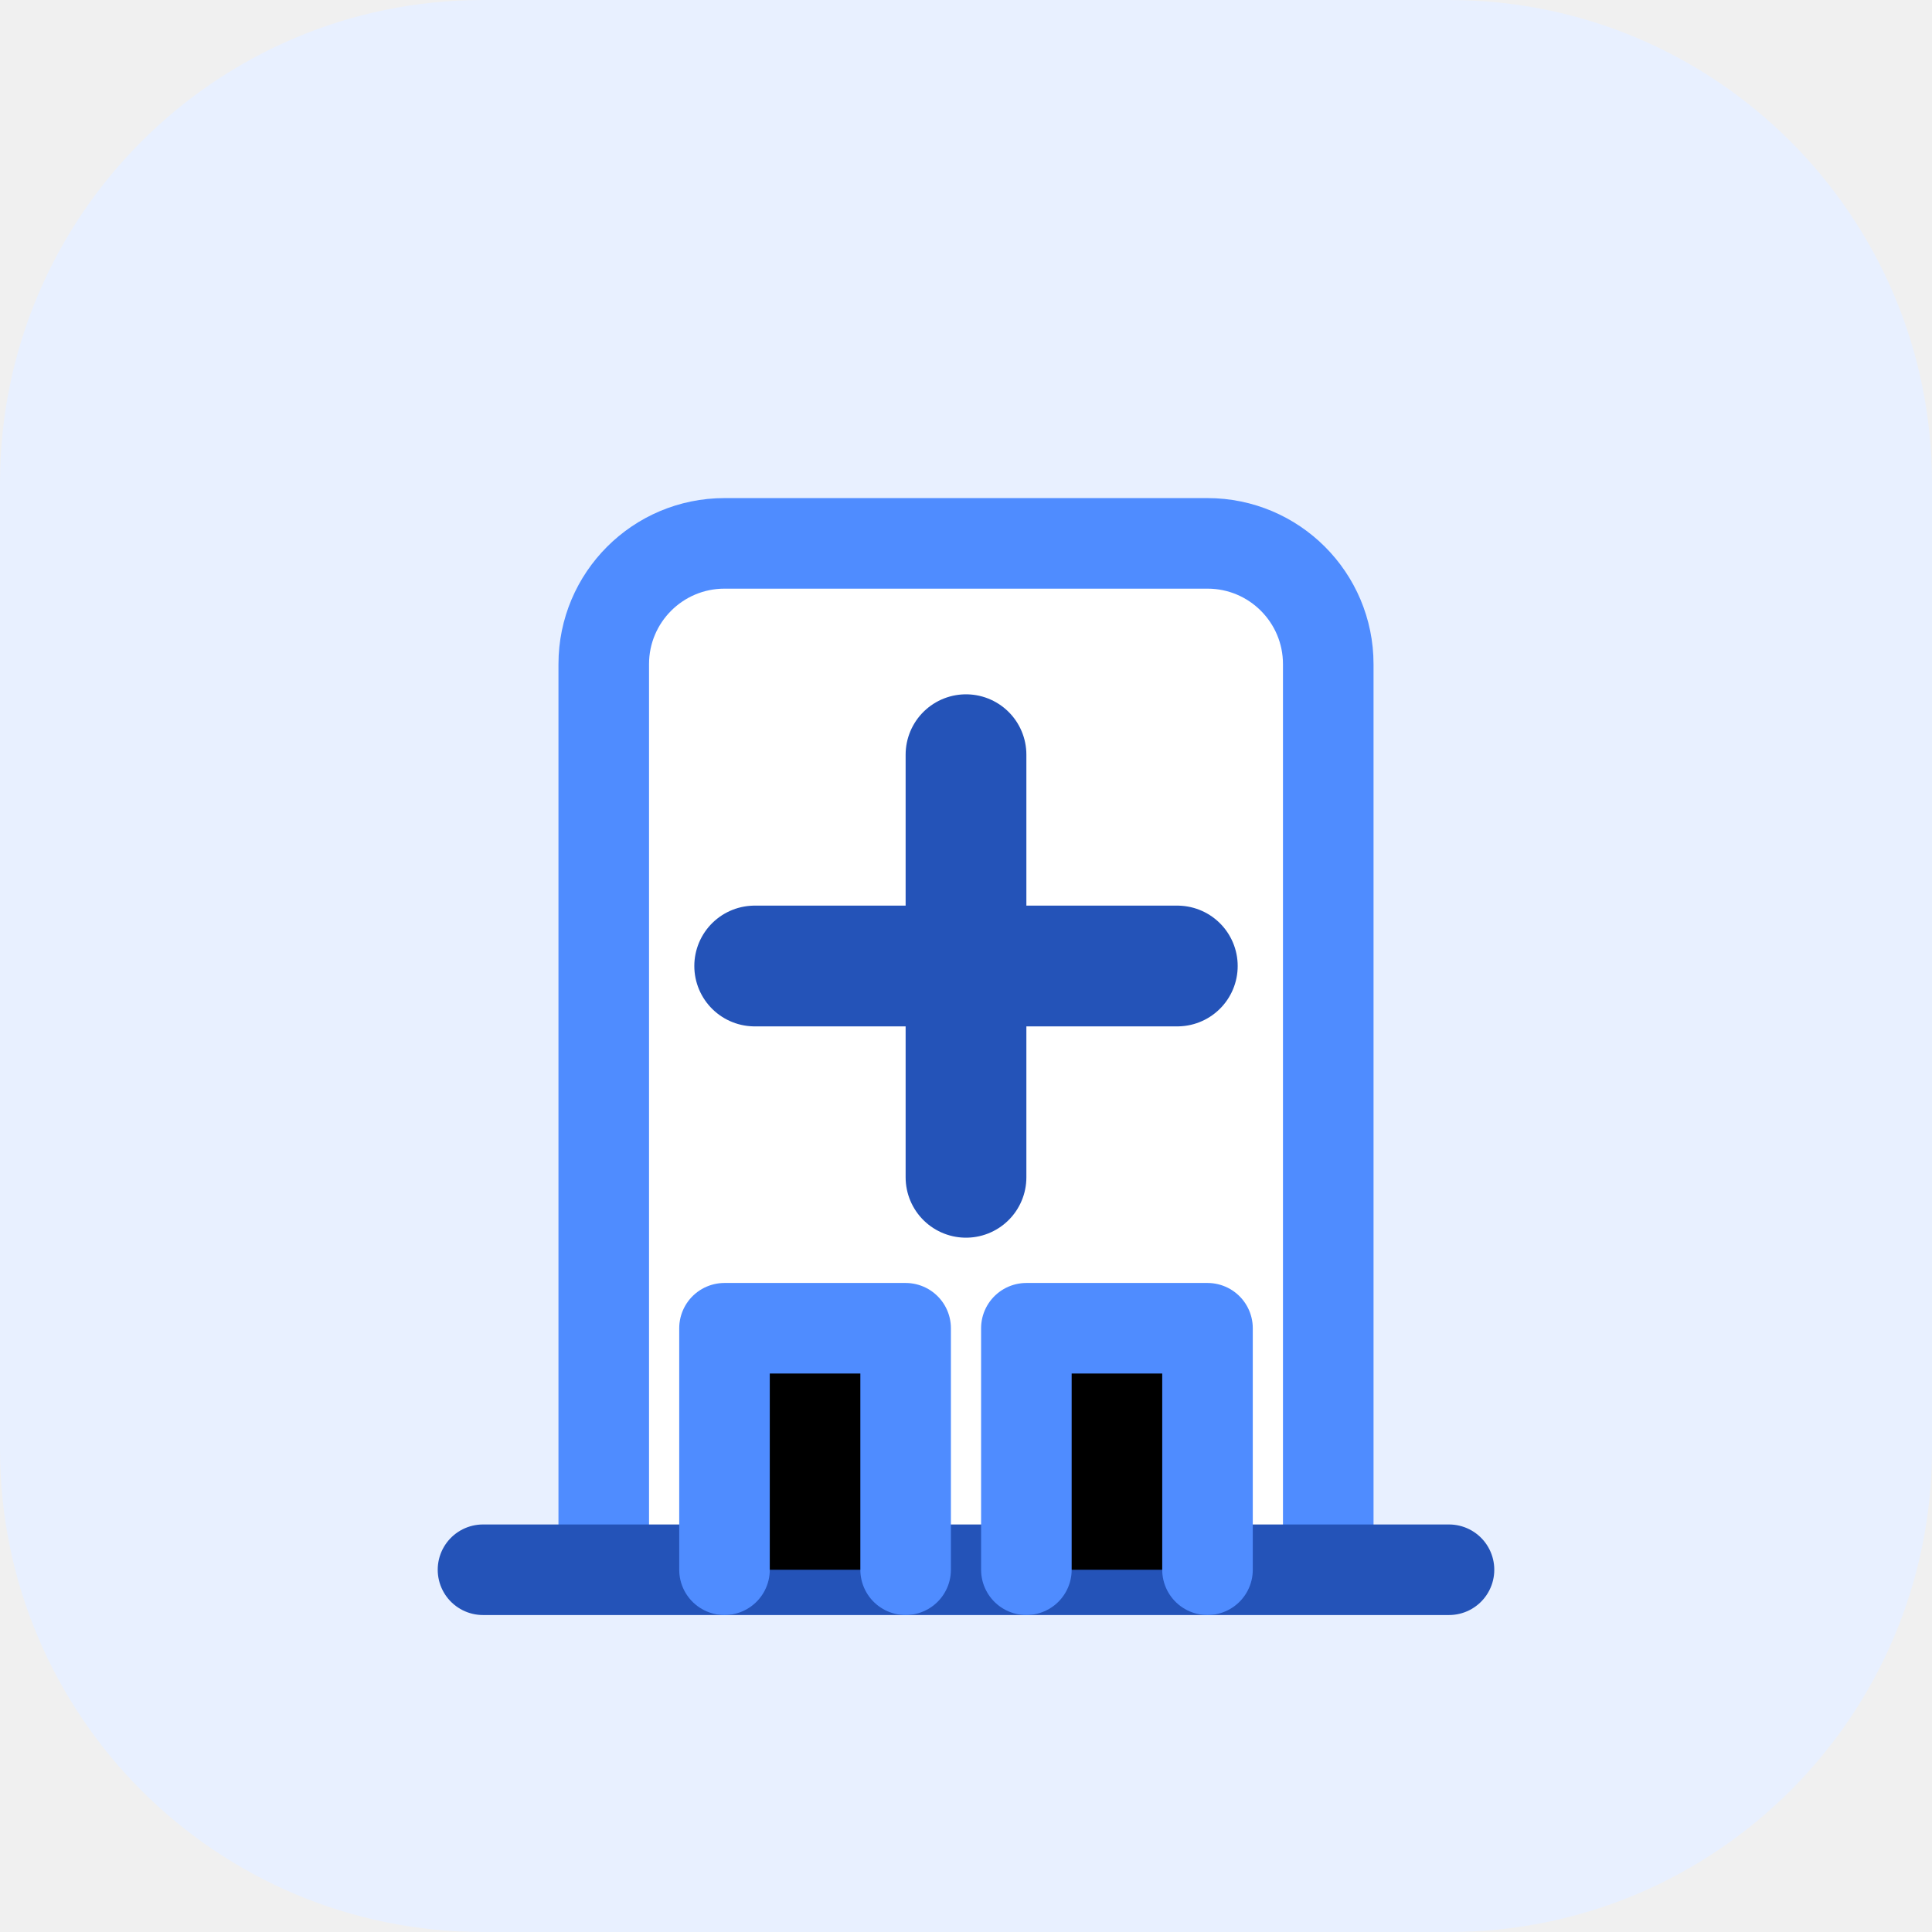
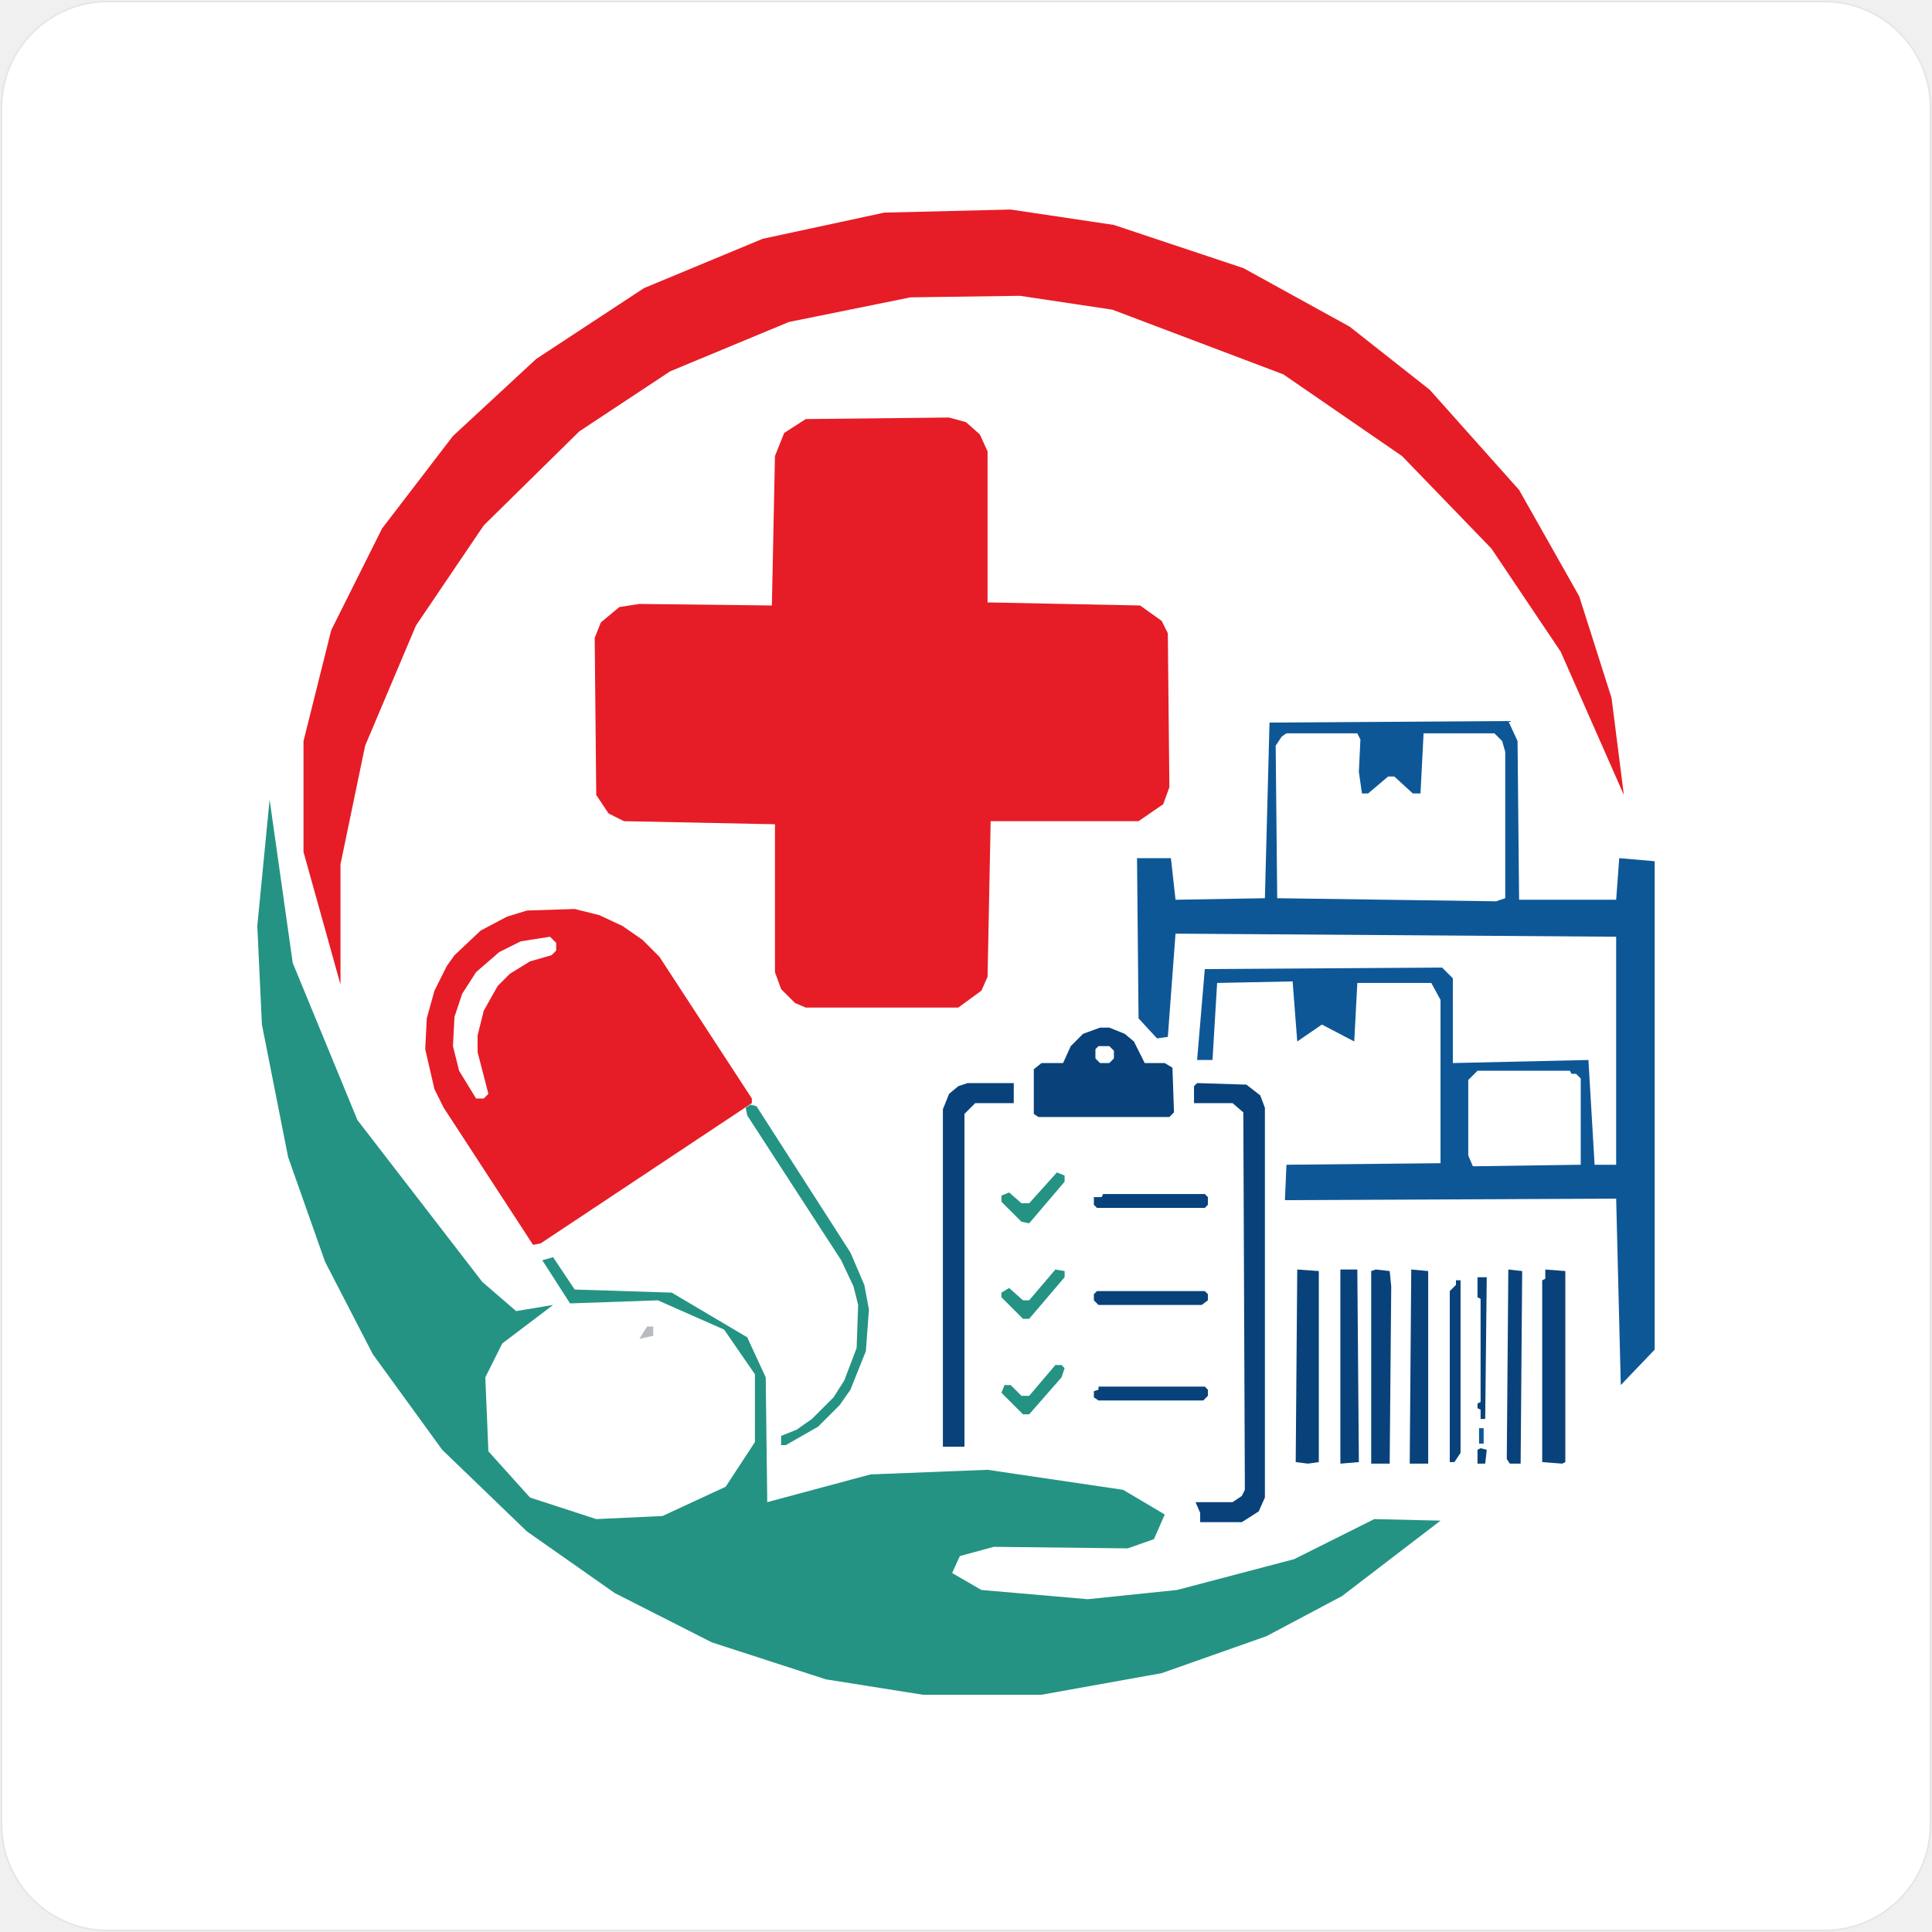
- <svg xmlns="http://www.w3.org/2000/svg" viewBox="0 0 64 64" role="img" aria-labelledby="title desc">
-   <rect width="64" height="64" rx="16" fill="#e8f0ff" />
-   <path d="M20 52V22a4 4 0 0 1 4-4h16a4 4 0 0 1 4 4v30" fill="#ffffff" stroke="#4f8cff" stroke-width="3" />
-   <path d="M16 52h32" stroke="#2453b8" stroke-width="3" stroke-linecap="round" />
-   <path d="M32 25v14M25 32h14" stroke="#2453b8" stroke-width="4" stroke-linecap="round" />
-   <path d="M24 52v-8h6v8M34 52v-8h6v8" stroke="#4f8cff" stroke-width="3" stroke-linecap="round" stroke-linejoin="round" />
+ <svg xmlns="http://www.w3.org/2000/svg" viewBox="0 0 1254 1254" width="1254" height="1254">
+   <rect x="1" y="1" width="1252" height="1252" rx="69.0" fill="#ffffff" stroke="#e5e5e5" stroke-width="1" />
+   <path d="M 961.0,940.0 L 959.0,941.0 L 959.0,950.0 L 964.0,950.0 L 965.0,941.0 Z M 710.0,903.0 L 710.0,907.0 L 713.0,909.0 L 781.0,909.0 L 784.0,906.0 L 784.0,902.0 L 782.0,900.0 L 713.0,900.0 L 713.0,902.0 Z M 710.0,840.0 L 710.0,844.0 L 713.0,847.0 L 780.0,847.0 L 784.0,844.0 L 784.0,840.0 L 782.0,838.0 L 712.0,838.0 Z M 948.0,831.0 L 945.0,831.0 L 945.0,834.0 L 941.0,838.0 L 941.0,949.0 L 944.0,949.0 L 948.0,943.0 Z M 959.0,829.0 L 959.0,842.0 L 961.0,843.0 L 961.0,910.0 L 959.0,911.0 L 959.0,914.0 L 961.0,915.0 L 961.0,921.0 L 964.0,921.0 L 965.0,829.0 Z M 1003.0,824.0 L 1003.0,830.0 L 1001.0,831.0 L 1001.0,949.0 L 1014.0,950.0 L 1016.0,949.0 L 1016.0,825.0 Z M 979.0,824.0 L 978.0,947.0 L 980.0,950.0 L 987.0,950.0 L 988.0,825.0 Z M 916.0,824.0 L 915.0,950.0 L 927.0,950.0 L 927.0,825.0 Z M 893.0,824.0 L 890.0,825.0 L 890.0,950.0 L 902.0,950.0 L 903.0,835.0 L 902.0,825.0 Z M 881.0,824.0 L 870.0,824.0 L 870.0,950.0 L 882.0,949.0 Z M 842.0,824.0 L 841.0,949.0 L 849.0,950.0 L 856.0,949.0 L 856.0,825.0 Z M 710.0,777.0 L 710.0,782.0 L 712.0,784.0 L 782.0,784.0 L 784.0,782.0 L 784.0,777.0 L 782.0,775.0 L 716.0,775.0 L 715.0,777.0 Z M 777.0,703.0 L 775.0,705.0 L 775.0,716.0 L 800.0,716.0 L 807.0,722.0 L 808.0,967.0 L 806.0,971.0 L 800.0,975.0 L 776.0,975.0 L 779.0,982.0 L 779.0,988.0 L 806.0,988.0 L 817.0,981.0 L 821.0,972.0 L 821.0,719.0 L 818.0,711.0 L 809.0,704.0 Z M 658.0,703.0 L 628.0,703.0 L 622.0,705.0 L 616.0,710.0 L 612.0,720.0 L 612.0,939.0 L 626.0,939.0 L 626.0,723.0 L 633.0,716.0 L 658.0,716.0 Z M 671.0,694.0 L 671.0,723.0 L 674.0,725.0 L 759.0,725.0 L 762.0,722.0 L 761.0,693.0 L 756.0,690.0 L 743.0,690.0 L 736.0,676.0 L 730.0,671.0 L 720.0,667.0 L 714.0,667.0 L 703.0,671.0 L 695.0,679.0 L 690.0,690.0 L 676.0,690.0 Z M 713.0,679.0 L 720.0,679.0 L 723.0,682.0 L 723.0,687.0 L 720.0,690.0 L 714.0,690.0 L 711.0,687.0 L 711.0,681.0 Z" fill="#09427a" fill-rule="evenodd" />
+   <path d="M 960.0,927.0 L 960.0,937.0 L 963.0,937.0 L 963.0,927.0 Z M 824.0,469.0 L 821.0,583.0 L 763.0,584.0 L 760.0,557.0 L 738.0,557.0 L 739.0,661.0 L 751.0,674.0 L 758.0,673.0 L 763.0,606.0 L 1049.0,608.0 L 1049.0,756.0 L 1035.0,756.0 L 1031.0,688.0 L 943.0,690.0 L 943.0,635.0 L 936.0,628.0 L 782.0,629.0 L 777.0,688.0 L 787.0,688.0 L 790.0,638.0 L 839.0,637.0 L 842.0,676.0 L 858.0,665.0 L 879.0,676.0 L 881.0,638.0 L 929.0,638.0 L 935.0,649.0 L 935.0,755.0 L 835.0,756.0 L 834.0,779.0 L 1049.0,778.0 L 1052.0,899.0 L 1074.0,876.0 L 1074.0,559.0 L 1051.0,557.0 L 1049.0,584.0 L 986.0,584.0 L 985.0,481.0 L 979.0,468.0 Z M 953.0,701.0 L 959.0,695.0 L 1019.0,695.0 L 1020.0,697.0 L 1023.0,697.0 L 1026.0,700.0 L 1026.0,756.0 L 956.0,757.0 L 953.0,750.0 Z M 832.0,478.0 L 835.0,476.0 L 881.0,476.0 L 883.0,480.0 L 882.0,501.0 L 884.0,515.0 L 888.0,515.0 L 901.0,504.0 L 905.0,504.0 L 917.0,515.0 L 922.0,515.0 L 924.0,476.0 L 970.0,476.0 L 975.0,481.0 L 977.0,488.0 L 977.0,583.0 L 971.0,585.0 L 829.0,583.0 L 828.0,484.0 Z" fill="#0e5797" fill-rule="evenodd" />
+   <path d="M 373.0,590.0 L 342.0,591.0 L 329.0,595.0 L 312.0,604.0 L 295.0,620.0 L 290.0,627.0 L 282.0,643.0 L 277.0,661.0 L 276.0,681.0 L 282.0,707.0 L 288.0,719.0 L 346.0,808.0 L 351.0,807.0 L 488.0,716.0 L 488.0,713.0 L 428.0,621.0 L 417.0,610.0 L 404.0,601.0 L 389.0,594.0 Z M 357.0,608.0 L 361.0,612.0 L 361.0,617.0 L 358.0,620.0 L 344.0,624.0 L 331.0,632.0 L 323.0,640.0 L 314.0,656.0 L 310.0,672.0 L 310.0,683.0 L 317.0,710.0 L 314.0,713.0 L 309.0,713.0 L 298.0,695.0 L 294.0,679.0 L 295.0,660.0 L 300.0,645.0 L 309.0,631.0 L 324.0,618.0 L 338.0,611.0 Z M 523.0,272.0 L 509.0,281.0 L 503.0,296.0 L 501.0,393.0 L 415.0,392.0 L 402.0,394.0 L 390.0,404.0 L 386.0,414.0 L 387.0,516.0 L 395.0,528.0 L 405.0,533.0 L 503.0,535.0 L 503.0,631.0 L 507.0,642.0 L 516.0,651.0 L 523.0,654.0 L 622.0,654.0 L 637.0,643.0 L 641.0,634.0 L 643.0,533.0 L 739.0,533.0 L 755.0,522.0 L 759.0,511.0 L 758.0,411.0 L 754.0,403.0 L 740.0,393.0 L 641.0,391.0 L 641.0,293.0 L 636.0,282.0 L 627.0,274.0 L 616.0,271.0 Z M 1046.0,453.0 L 1025.0,387.0 L 986.0,318.0 L 928.0,253.0 L 876.0,212.0 L 807.0,174.0 L 723.0,146.0 L 656.0,136.0 L 574.0,138.0 L 495.0,155.0 L 418.0,187.0 L 348.0,233.0 L 294.0,283.0 L 248.0,343.0 L 215.0,409.0 L 197.0,481.0 L 197.0,553.0 L 221.0,639.0 L 221.0,561.0 L 237.0,484.0 L 270.0,406.0 L 314.0,341.0 L 376.0,280.0 L 435.0,241.0 L 512.0,209.0 L 591.0,193.0 L 662.0,192.0 L 722.0,201.0 L 833.0,243.0 L 910.0,296.0 L 968.0,356.0 L 1013.0,423.0 L 1054.0,516.0 Z" fill="#e61d26" fill-rule="evenodd" />
+   <path d="M 691.0,888.0 L 689.0,886.0 L 685.0,886.0 L 668.0,906.0 L 663.0,906.0 L 656.0,899.0 L 652.0,899.0 L 650.0,904.0 L 664.0,918.0 L 668.0,918.0 L 689.0,894.0 Z M 691.0,825.0 L 685.0,824.0 L 668.0,844.0 L 664.0,844.0 L 655.0,836.0 L 650.0,839.0 L 650.0,842.0 L 664.0,856.0 L 668.0,856.0 L 691.0,829.0 Z M 691.0,763.0 L 686.0,761.0 L 668.0,781.0 L 663.0,781.0 L 655.0,774.0 L 650.0,776.0 L 650.0,780.0 L 663.0,793.0 L 668.0,794.0 L 691.0,767.0 Z M 487.0,717.0 L 484.0,719.0 L 485.0,724.0 L 546.0,818.0 L 554.0,835.0 L 557.0,847.0 L 556.0,875.0 L 548.0,896.0 L 541.0,907.0 L 527.0,921.0 L 517.0,928.0 L 507.0,932.0 L 507.0,938.0 L 510.0,938.0 L 531.0,926.0 L 545.0,912.0 L 552.0,902.0 L 562.0,877.0 L 564.0,850.0 L 561.0,834.0 L 552.0,813.0 L 491.0,718.0 Z M 175.0,519.0 L 167.0,601.0 L 170.0,665.0 L 187.0,751.0 L 211.0,819.0 L 242.0,879.0 L 287.0,941.0 L 342.0,994.0 L 399.0,1034.0 L 462.0,1066.0 L 536.0,1090.0 L 599.0,1100.0 L 676.0,1100.0 L 754.0,1086.0 L 822.0,1062.0 L 871.0,1036.0 L 935.0,987.0 L 892.0,986.0 L 840.0,1012.0 L 764.0,1032.0 L 706.0,1038.0 L 637.0,1032.0 L 618.0,1021.0 L 623.0,1010.0 L 645.0,1004.0 L 732.0,1005.0 L 749.0,999.0 L 756.0,983.0 L 729.0,967.0 L 641.0,954.0 L 565.0,957.0 L 498.0,975.0 L 497.0,894.0 L 485.0,868.0 L 436.0,839.0 L 373.0,837.0 L 359.0,816.0 L 352.0,818.0 L 370.0,846.0 L 427.0,844.0 L 470.0,863.0 L 490.0,892.0 L 490.0,936.0 L 471.0,965.0 L 430.0,984.0 L 387.0,986.0 L 344.0,972.0 L 317.0,942.0 L 315.0,894.0 L 326.0,872.0 L 359.0,847.0 L 335.0,851.0 L 313.0,832.0 L 232.0,727.0 L 190.0,625.0 Z" fill="#249383" fill-rule="evenodd" />
+   <path d="M 424.0,861.0 L 420.0,861.0 L 415.0,869.0 L 424.0,867.0 Z" fill="#b8bac2" fill-rule="evenodd" />
</svg>
